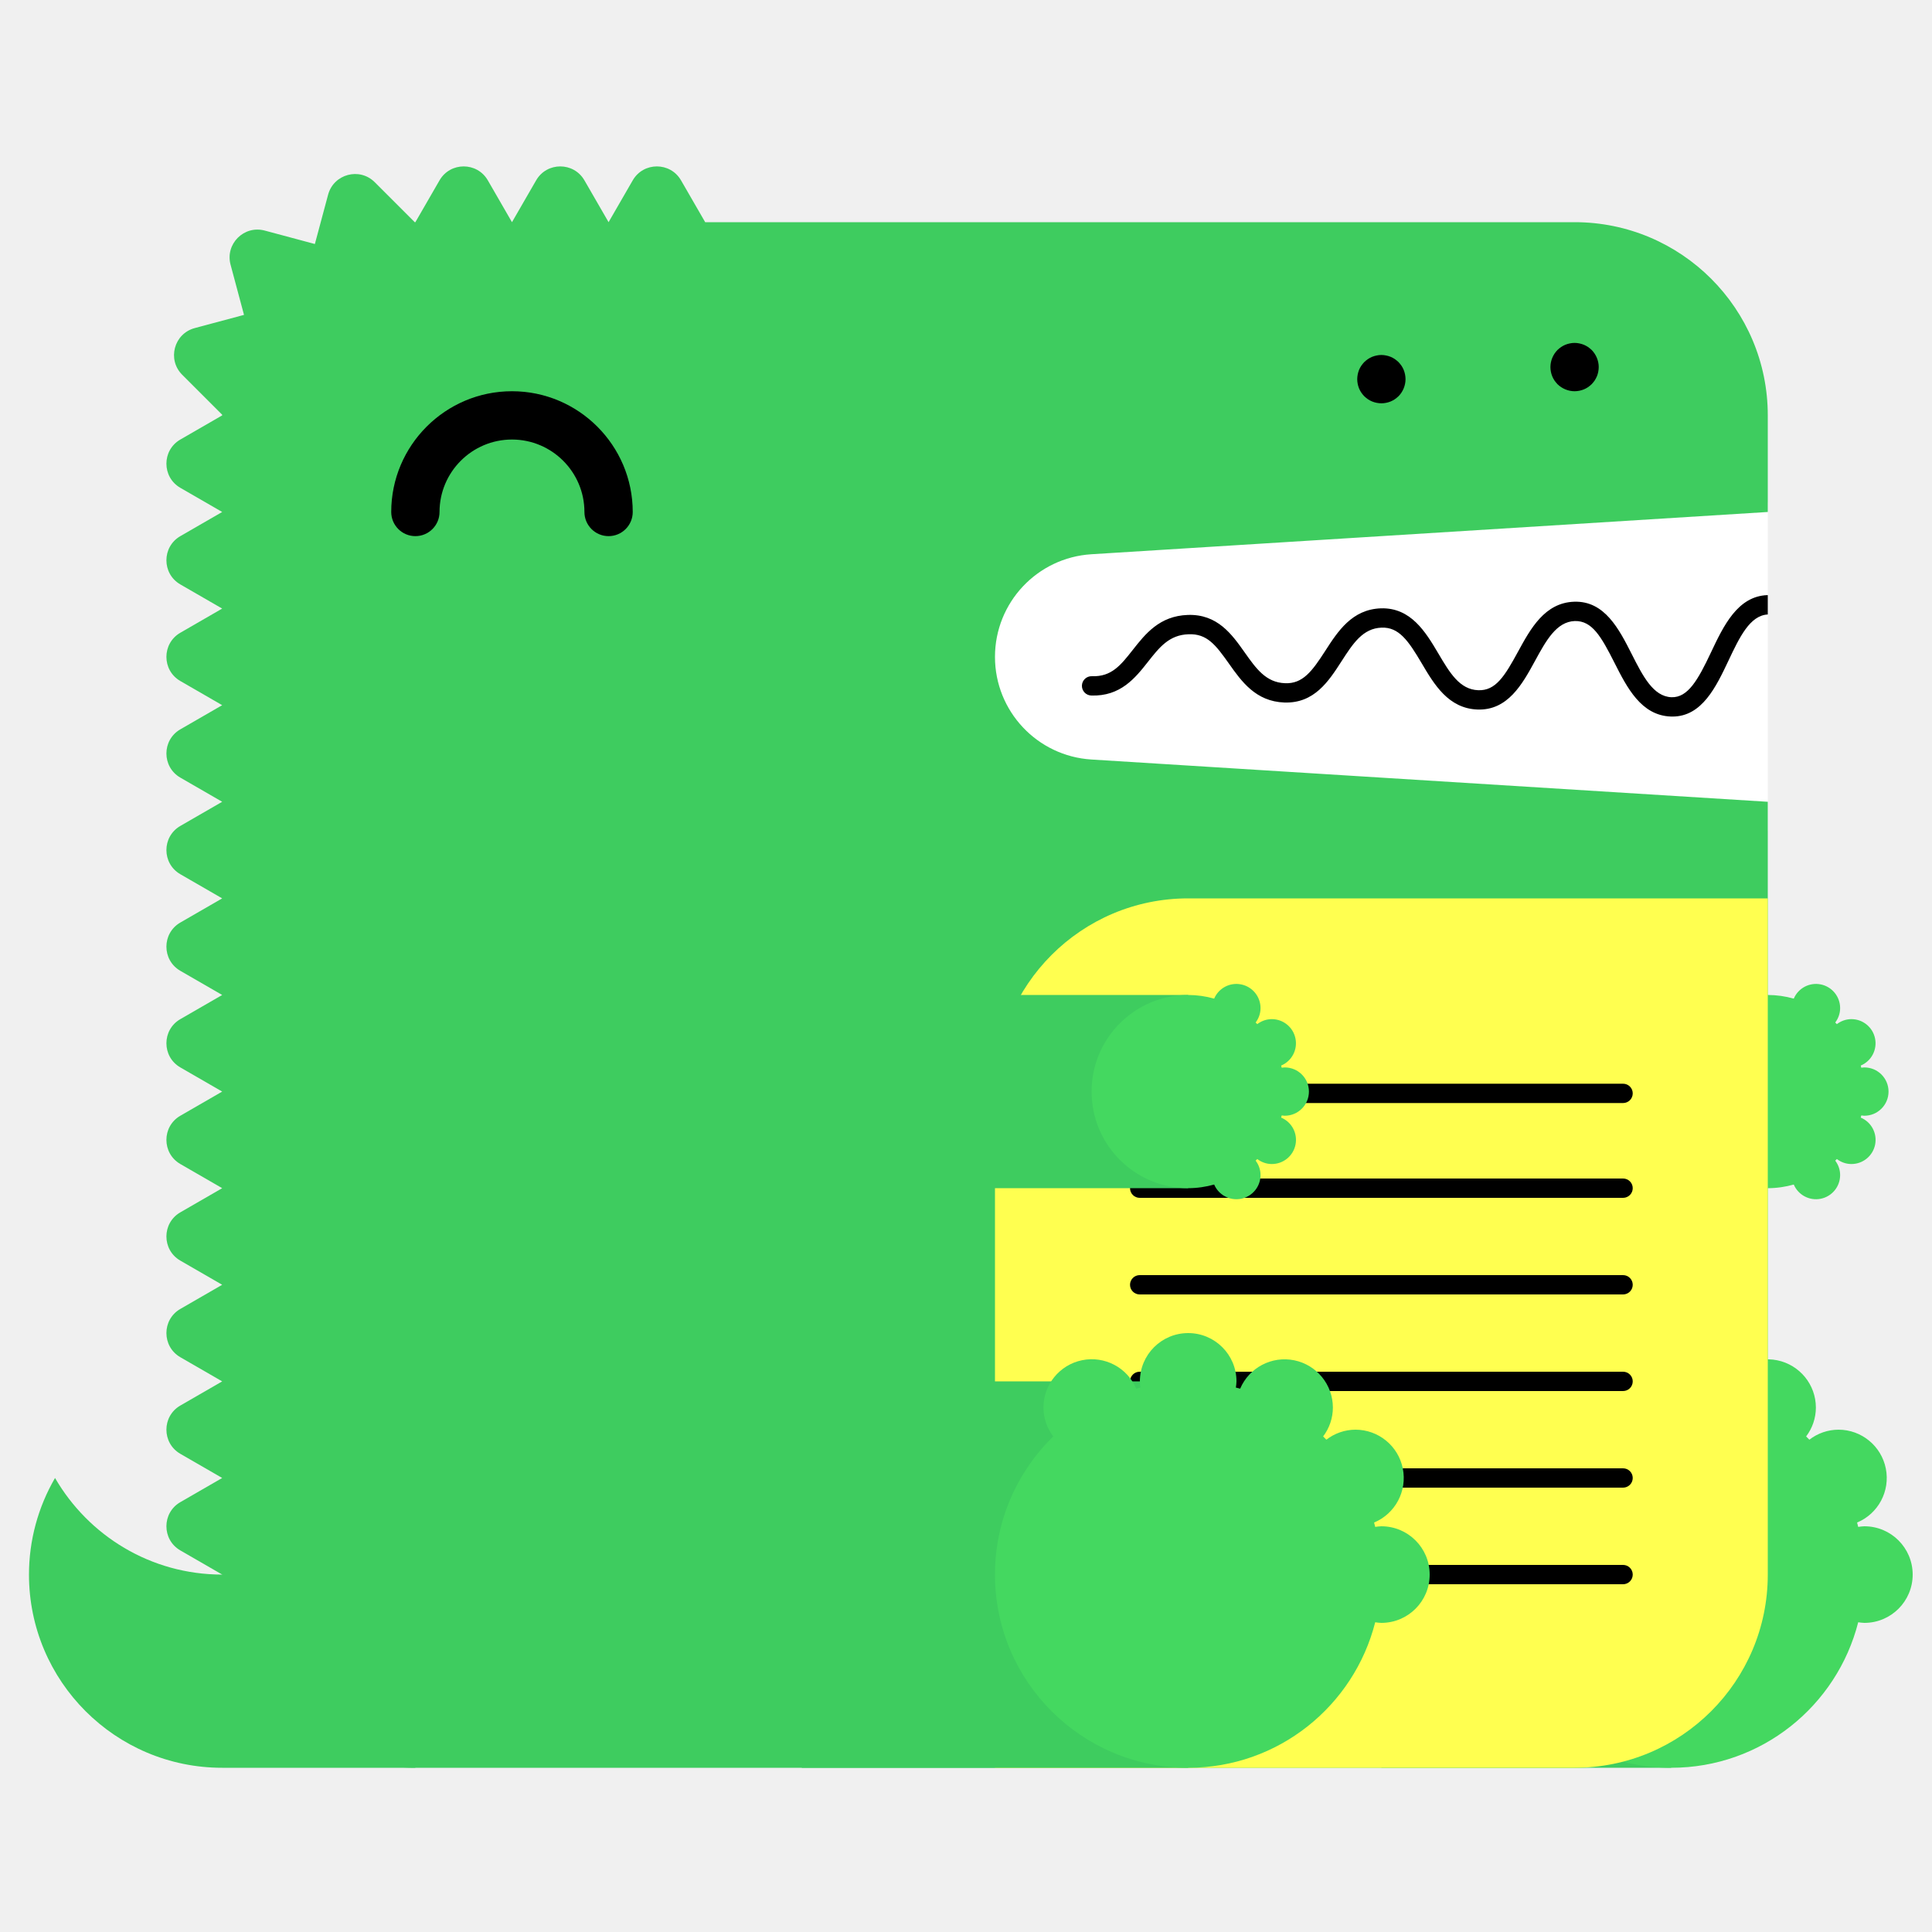
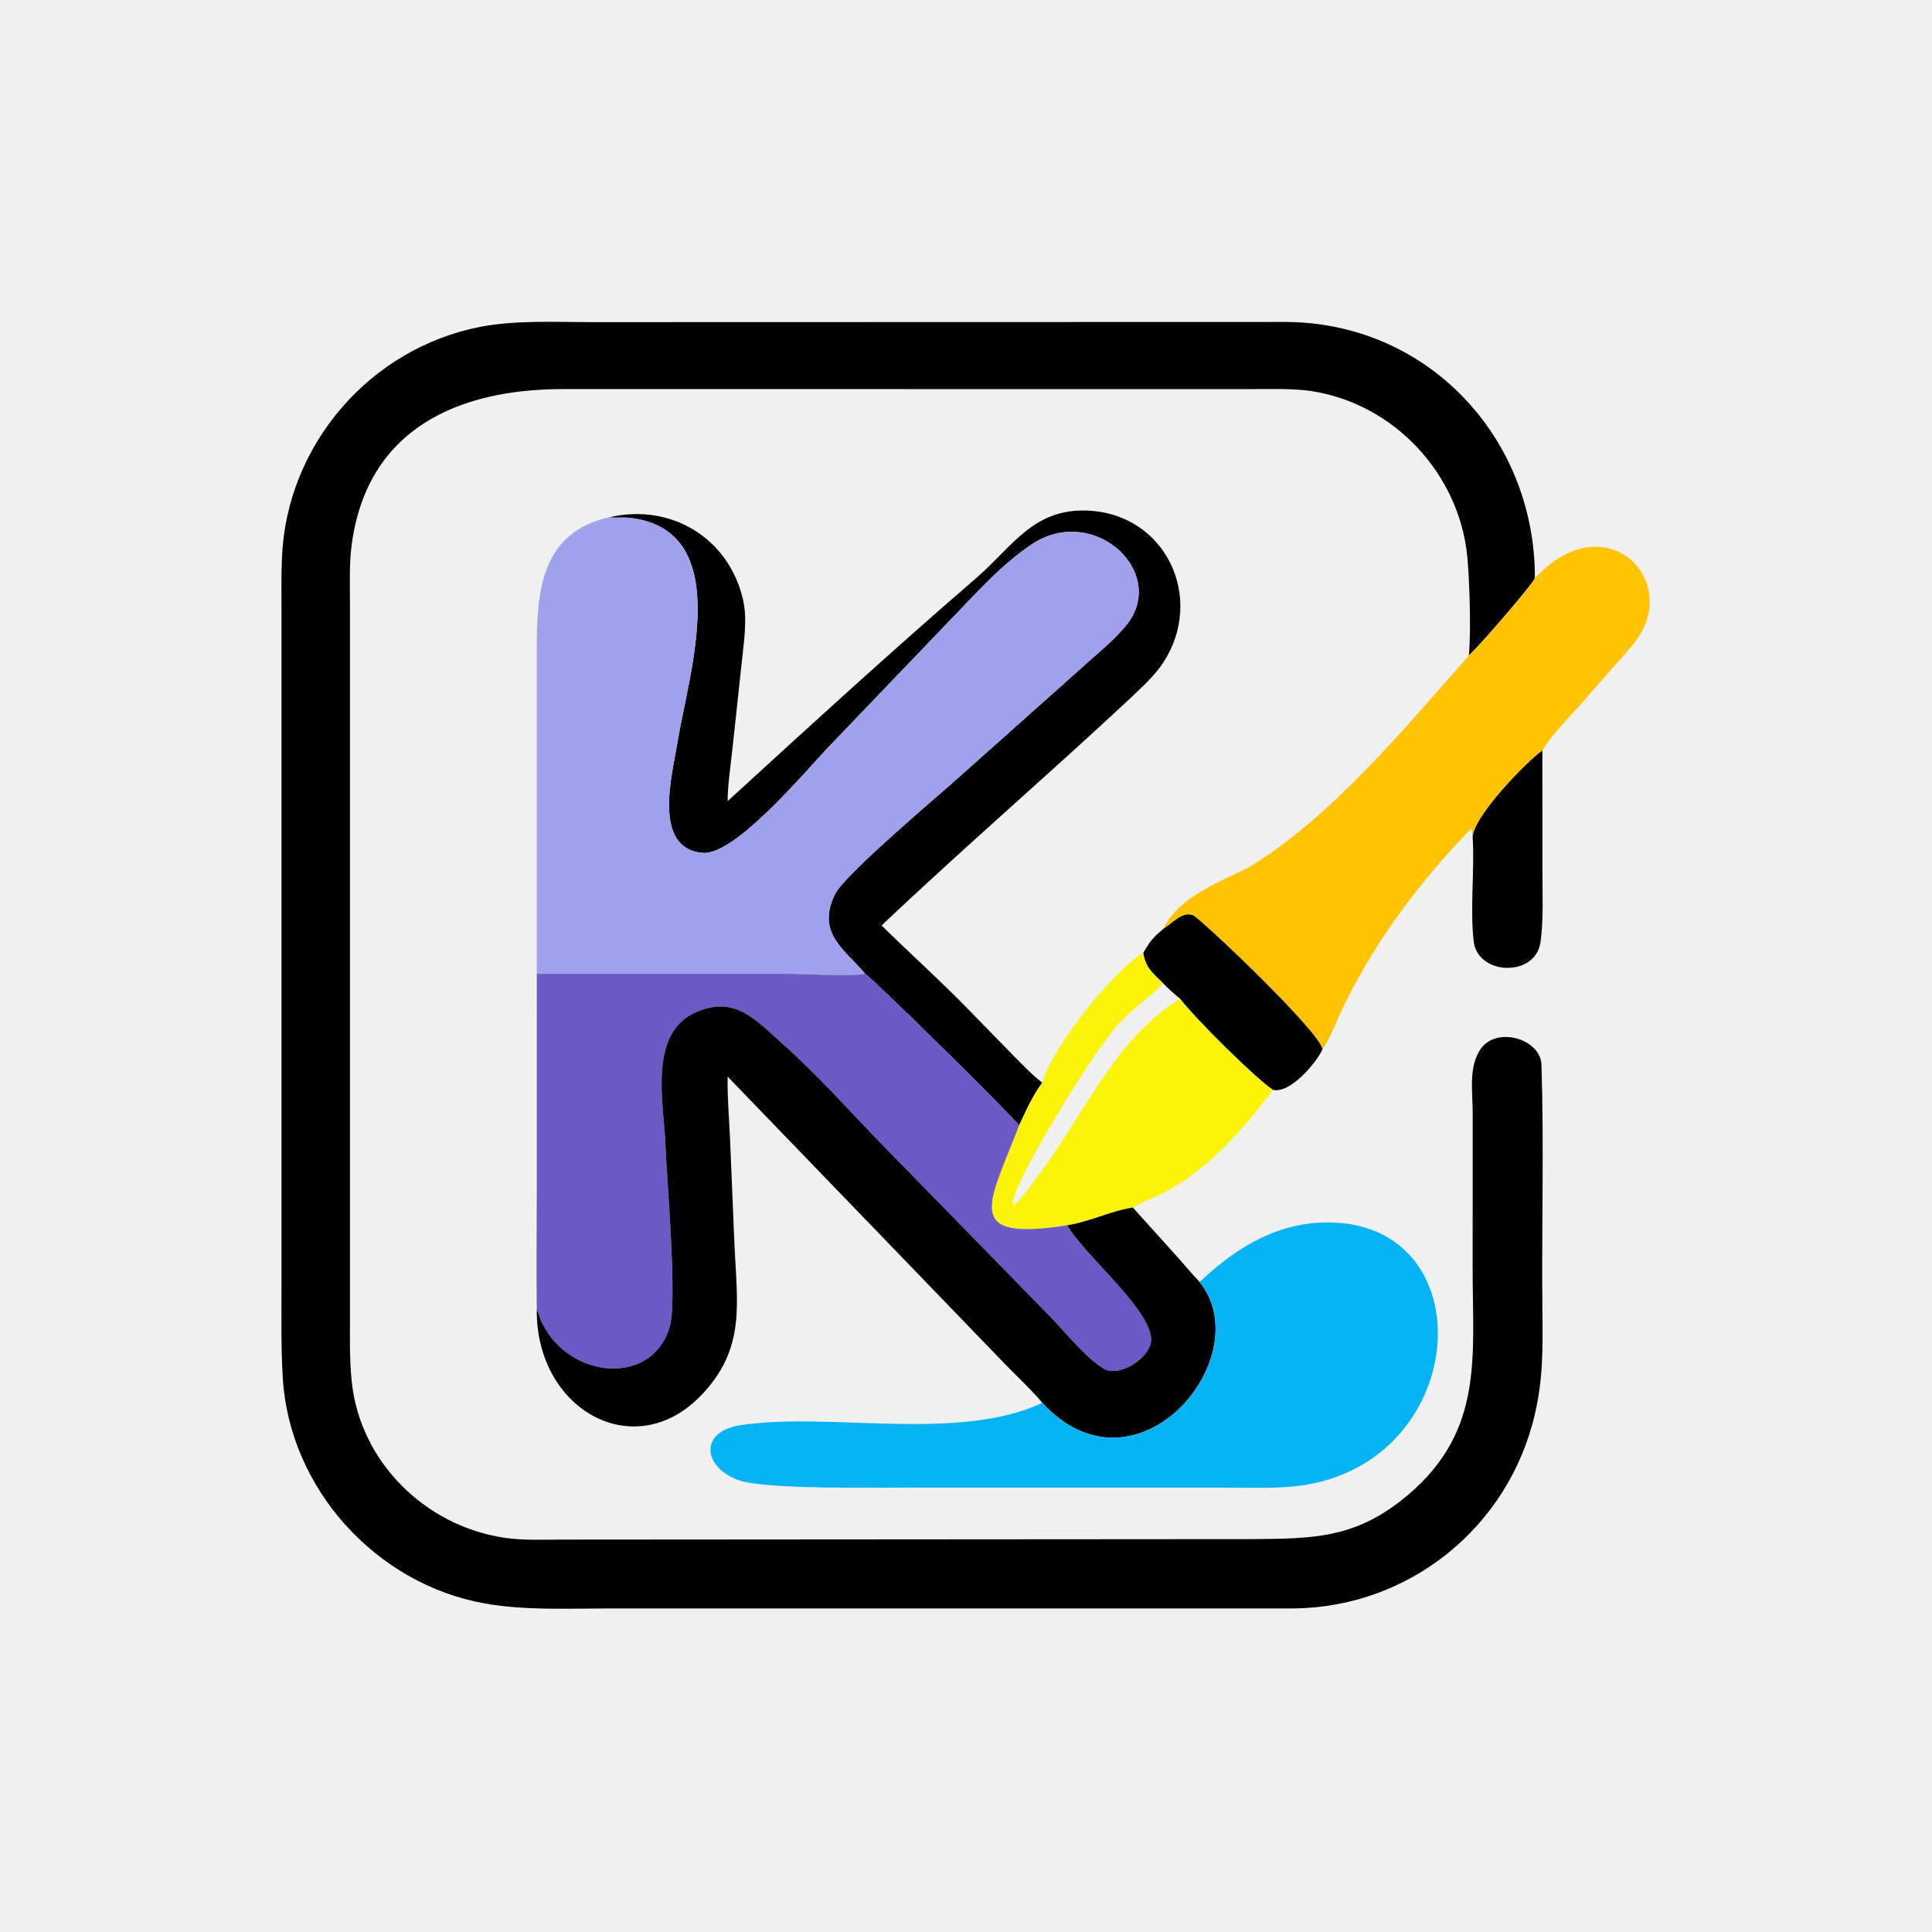
- <svg xmlns="http://www.w3.org/2000/svg" width="200" height="200" viewBox="0 0 200 200">
-   <g fill="none" fill-rule="evenodd">
-     <path fill="#FFF" d="M99 52h84v34H99z" />
-     <path d="M23 163c-7.398 0-13.843-4.027-17.303-10A19.886 19.886 0 0 0 3 163c0 11.046 8.954 20 20 20h20v-20H23z" fill="#3ECC5F" />
-     <path d="M112.98 57.376L183 53V43c0-11.046-8.954-20-20-20H73l-2.5-4.33c-1.112-1.925-3.889-1.925-5 0L63 23l-2.5-4.33c-1.111-1.925-3.889-1.925-5 0L53 23l-2.5-4.33c-1.111-1.925-3.889-1.925-5 0L43 23c-.022 0-.042.003-.065.003l-4.142-4.141c-1.57-1.571-4.252-.853-4.828 1.294l-1.369 5.104-5.192-1.392c-2.148-.575-4.111 1.389-3.535 3.536l1.39 5.193-5.102 1.367c-2.148.576-2.867 3.259-1.296 4.83l4.142 4.142c0 .021-.003.042-.003.064l-4.33 2.5c-1.925 1.111-1.925 3.889 0 5L23 53l-4.33 2.5c-1.925 1.111-1.925 3.889 0 5L23 63l-4.33 2.5c-1.925 1.111-1.925 3.889 0 5L23 73l-4.33 2.5c-1.925 1.111-1.925 3.889 0 5L23 83l-4.33 2.5c-1.925 1.111-1.925 3.889 0 5L23 93l-4.33 2.5c-1.925 1.111-1.925 3.889 0 5L23 103l-4.33 2.5c-1.925 1.111-1.925 3.889 0 5L23 113l-4.33 2.5c-1.925 1.111-1.925 3.889 0 5L23 123l-4.33 2.5c-1.925 1.111-1.925 3.889 0 5L23 133l-4.33 2.5c-1.925 1.111-1.925 3.889 0 5L23 143l-4.33 2.5c-1.925 1.111-1.925 3.889 0 5L23 153l-4.33 2.5c-1.925 1.111-1.925 3.889 0 5L23 163c0 11.046 8.954 20 20 20h120c11.046 0 20-8.954 20-20V83l-70.02-4.376A10.645 10.645 0 0 1 103 68c0-5.621 4.37-10.273 9.98-10.624" fill="#3ECC5F" />
-     <path fill="#3ECC5F" d="M143 183h30v-40h-30z" />
-     <path d="M193 158c-.219 0-.428.037-.639.064-.038-.15-.074-.301-.116-.451A5 5 0 0 0 190.32 148a4.96 4.96 0 0 0-3.016 1.036 26.531 26.531 0 0 0-.335-.336 4.955 4.955 0 0 0 1.011-2.987 5 5 0 0 0-9.599-1.959c-.148-.042-.297-.077-.445-.115.027-.211.064-.42.064-.639a5 5 0 0 0-5-5 5 5 0 0 0-5 5c0 .219.037.428.064.639-.148.038-.297.073-.445.115a4.998 4.998 0 0 0-9.599 1.959c0 1.125.384 2.151 1.011 2.987-3.717 3.632-6.031 8.693-6.031 14.3 0 11.046 8.954 20 20 20 9.339 0 17.16-6.41 19.361-15.064.211.027.42.064.639.064a5 5 0 0 0 5-5 5 5 0 0 0-5-5" fill="#44D860" />
-     <path fill="#3ECC5F" d="M153 123h30v-20h-30z" />
-     <path d="M193 115.5a2.5 2.5 0 1 0 0-5c-.109 0-.214.019-.319.032-.02-.075-.037-.15-.058-.225a2.501 2.501 0 0 0-.963-4.807c-.569 0-1.088.197-1.508.518a6.653 6.653 0 0 0-.168-.168c.314-.417.506-.931.506-1.494a2.5 2.5 0 0 0-4.8-.979A9.987 9.987 0 0 0 183 103c-5.522 0-10 4.478-10 10s4.478 10 10 10c.934 0 1.833-.138 2.69-.377a2.5 2.5 0 0 0 4.8-.979c0-.563-.192-1.077-.506-1.494.057-.055.113-.111.168-.168.42.321.939.518 1.508.518a2.5 2.5 0 0 0 .963-4.807c.021-.074.038-.15.058-.225.105.013.21.032.319.032" fill="#44D860" />
-     <path d="M63 55.5a2.5 2.5 0 0 1-2.5-2.5c0-4.136-3.364-7.5-7.5-7.5s-7.5 3.364-7.5 7.5a2.5 2.5 0 1 1-5 0c0-6.893 5.607-12.5 12.5-12.5S65.5 46.107 65.5 53a2.5 2.5 0 0 1-2.5 2.5" fill="#000" />
-     <path d="M103 183h60c11.046 0 20-8.954 20-20V93h-60c-11.046 0-20 8.954-20 20v70z" fill="#FFFF50" />
-     <path d="M168.02 124h-50.04a1 1 0 1 1 0-2h50.04a1 1 0 1 1 0 2m0 20h-50.04a1 1 0 1 1 0-2h50.04a1 1 0 1 1 0 2m0 20h-50.04a1 1 0 1 1 0-2h50.04a1 1 0 1 1 0 2m0-49.814h-50.04a1 1 0 1 1 0-2h50.04a1 1 0 1 1 0 2m0 19.814h-50.04a1 1 0 1 1 0-2h50.04a1 1 0 1 1 0 2m0 20h-50.04a1 1 0 1 1 0-2h50.04a1 1 0 1 1 0 2M183 61.611c-.012 0-.022-.006-.034-.005-3.09.105-4.552 3.196-5.842 5.923-1.346 2.85-2.387 4.703-4.093 4.647-1.889-.068-2.969-2.202-4.113-4.46-1.314-2.594-2.814-5.536-5.963-5.426-3.046.104-4.513 2.794-5.807 5.167-1.377 2.528-2.314 4.065-4.121 3.994-1.927-.07-2.951-1.805-4.136-3.813-1.321-2.236-2.848-4.75-5.936-4.664-2.994.103-4.465 2.385-5.763 4.4-1.373 2.13-2.335 3.428-4.165 3.351-1.973-.07-2.992-1.51-4.171-3.177-1.324-1.873-2.816-3.993-5.895-3.89-2.928.1-4.399 1.97-5.696 3.618-1.232 1.564-2.194 2.802-4.229 2.724a1 1 0 0 0-.072 2c3.017.101 4.545-1.8 5.872-3.487 1.177-1.496 2.193-2.787 4.193-2.855 1.926-.082 2.829 1.115 4.195 3.045 1.297 1.834 2.769 3.914 5.731 4.021 3.103.104 4.596-2.215 5.918-4.267 1.182-1.834 2.202-3.417 4.15-3.484 1.793-.067 2.769 1.35 4.145 3.681 1.297 2.197 2.766 4.686 5.787 4.796 3.125.108 4.634-2.62 5.949-5.035 1.139-2.088 2.214-4.06 4.119-4.126 1.793-.042 2.728 1.595 4.111 4.33 1.292 2.553 2.757 5.445 5.825 5.556l.169.003c3.064 0 4.518-3.075 5.805-5.794 1.139-2.41 2.217-4.68 4.067-4.773v-2z" fill="#000" />
-     <path fill="#3ECC5F" d="M83 183h40v-40H83z" />
-     <path d="M143 158c-.219 0-.428.037-.639.064-.038-.15-.074-.301-.116-.451A5 5 0 0 0 140.32 148a4.96 4.96 0 0 0-3.016 1.036 26.531 26.531 0 0 0-.335-.336 4.955 4.955 0 0 0 1.011-2.987 5 5 0 0 0-9.599-1.959c-.148-.042-.297-.077-.445-.115.027-.211.064-.42.064-.639a5 5 0 0 0-5-5 5 5 0 0 0-5 5c0 .219.037.428.064.639-.148.038-.297.073-.445.115a4.998 4.998 0 0 0-9.599 1.959c0 1.125.384 2.151 1.011 2.987-3.717 3.632-6.031 8.693-6.031 14.3 0 11.046 8.954 20 20 20 9.339 0 17.16-6.41 19.361-15.064.211.027.42.064.639.064a5 5 0 0 0 5-5 5 5 0 0 0-5-5" fill="#44D860" />
-     <path fill="#3ECC5F" d="M83 123h40v-20H83z" />
-     <path d="M133 115.5a2.5 2.5 0 1 0 0-5c-.109 0-.214.019-.319.032-.02-.075-.037-.15-.058-.225a2.501 2.501 0 0 0-.963-4.807c-.569 0-1.088.197-1.508.518a6.653 6.653 0 0 0-.168-.168c.314-.417.506-.931.506-1.494a2.5 2.5 0 0 0-4.8-.979A9.987 9.987 0 0 0 123 103c-5.522 0-10 4.478-10 10s4.478 10 10 10c.934 0 1.833-.138 2.69-.377a2.5 2.5 0 0 0 4.8-.979c0-.563-.192-1.077-.506-1.494.057-.055.113-.111.168-.168.42.321.939.518 1.508.518a2.5 2.5 0 0 0 .963-4.807c.021-.074.038-.15.058-.225.105.013.21.032.319.032" fill="#44D860" />
-     <path d="M143 41.75c-.16 0-.33-.02-.49-.05a2.52 2.52 0 0 1-.47-.14c-.15-.06-.29-.14-.431-.23-.13-.09-.259-.2-.38-.31-.109-.12-.219-.24-.309-.38s-.17-.28-.231-.43a2.619 2.619 0 0 1-.189-.96c0-.16.02-.33.05-.49.03-.16.08-.31.139-.47.061-.15.141-.29.231-.43.09-.13.2-.26.309-.38.121-.11.25-.22.38-.31.141-.09.281-.17.431-.23.149-.06.31-.11.47-.14.32-.07.65-.07.98 0 .159.03.32.08.47.14.149.06.29.14.43.23.13.09.259.2.38.31.11.12.22.25.31.38.09.14.17.28.23.43.06.16.11.31.14.47.029.16.05.33.05.49 0 .66-.271 1.31-.73 1.77-.121.11-.25.22-.38.31-.14.09-.281.17-.43.23a2.565 2.565 0 0 1-.96.19m20-1.25c-.66 0-1.3-.27-1.771-.73a3.802 3.802 0 0 1-.309-.38c-.09-.14-.17-.28-.231-.43a2.619 2.619 0 0 1-.189-.96c0-.66.27-1.3.729-1.77.121-.11.25-.22.38-.31.141-.09.281-.17.431-.23.149-.06.31-.11.47-.14.32-.07.66-.07.98 0 .159.03.32.08.47.14.149.06.29.14.43.23.13.09.259.2.38.31.459.47.73 1.11.73 1.77 0 .16-.021.33-.05.49-.03.16-.08.32-.14.47-.07.15-.14.29-.23.43-.09.13-.2.26-.31.38-.121.11-.25.22-.38.31-.14.09-.281.17-.43.23a2.565 2.565 0 0 1-.96.19" fill="#000" />
-   </g>
+ <svg xmlns="http://www.w3.org/2000/svg" width="1024" height="1024" viewBox="0 0 1024 1024">
+   <path transform="scale(2 2)" d="M389.25 173.728C389.903 167.549 389.426 153.563 388.852 147.573C386.753 125.643 369.551 107.107 347.76 103.681C342.696 102.885 336.562 103.119 331.39 103.121L149.024 103.113C121.618 103.131 97.209 113.506 93.178 144.542C92.54 149.453 92.741 154.505 92.742 159.419L92.744 349.489C92.739 355.244 92.622 360.363 93.218 366.145C95.413 387.44 112.71 404.412 133.667 407.521C138.657 408.262 143.857 408.018 148.929 408.012L331.453 407.886C348.309 407.756 359.595 407.761 373.393 395.946C393.235 378.955 390.265 359.524 390.268 336.199L390.28 294.896C390.279 289.524 389.148 282.881 392.259 278.181C396.514 271.754 408.293 275.317 408.508 282.164C409.187 303.736 408.519 325.679 408.753 347.304C408.862 357.313 408.953 365.373 406.735 374.862C399.752 404.743 373.48 425.959 342.801 426.252L160.577 426.259C149.906 426.264 138.974 426.801 128.448 424.927C99.704 419.809 76.796 394.589 74.959 365.393C74.443 357.186 74.596 349.184 74.603 340.952L74.605 162.175C74.576 157.365 74.52 152.511 74.723 147.74C75.956 117.865 98.072 92.246 127.424 86.589C136.69 84.803 147.5 85.368 157.005 85.373L340.443 85.326C378.164 85.307 406.858 115.852 406.764 153.247C405.606 155.482 392.57 170.633 389.25 173.728Z" />
+   <path transform="scale(2 2)" d="M161.455 137.083C177.68 133.302 193.071 142.432 196.9 158.866C198.104 164.034 197.145 169.938 196.609 175.202L194.072 198.707C193.674 202.306 192.759 208.974 192.836 212.305C214.612 192.383 236.306 172.512 258.662 153.232C268.1 145.092 273.77 134.713 288.171 135.307C309.054 136.168 319.421 158.6 308.253 175.619C305.938 179.164 302.582 182.108 299.556 185.032C277.831 205.32 255.183 224.815 233.624 245.263C240.899 252.416 248.419 259.167 255.603 266.459L268.528 279.712C271.029 282.227 273.4 284.769 276.214 286.926C273.492 290.663 272.044 294.106 270.072 298.259C268.05 295.479 231.445 259.414 229.274 258.069C224.087 251.729 216.127 247.432 221.315 236.917C223.913 231.649 249.343 210.326 254.788 205.377L288.858 175.006C292.137 172.094 295.504 169.276 298.326 165.888C309.938 151.946 289.985 133.25 273.449 144.231C265.109 149.769 258.291 157.692 251.319 164.829L219.226 198.32C213.521 204.317 194.788 226.786 186.179 226.023C172.716 224.831 178.214 204.996 179.53 196.809C182.436 178.726 195.172 140.286 166.718 137.227C164.984 137.04 163.493 137.28 161.703 137.109L161.455 137.083Z" />
+   <path fill="#9FA1EB" transform="scale(2 2)" d="M142.255 258.069L142.251 171.867C142.255 157.184 143.169 141.148 161.455 137.083L161.703 137.109C163.493 137.28 164.984 137.04 166.718 137.227C195.172 140.286 182.436 178.726 179.53 196.809C178.214 204.996 172.716 224.831 186.179 226.023C194.788 226.786 213.521 204.317 219.226 198.32L251.319 164.829C258.291 157.692 265.109 149.769 273.449 144.231C289.985 133.25 309.938 151.946 298.326 165.888C295.504 169.276 292.137 172.094 288.858 175.006L254.788 205.377C249.343 210.326 223.913 231.649 221.315 236.917C216.127 247.432 224.087 251.729 229.274 258.069C226.067 258.797 212.027 258.054 208.082 258.055L142.255 258.069Z" />
+   <path fill="#FEC302" transform="scale(2 2)" d="M406.764 153.247C422.745 135.875 440.281 148.71 436.73 163.253C435.487 168.343 431.773 172.027 428.407 175.838L418.239 187.385C415.177 190.806 410.984 195.049 408.75 198.912C404.927 201.457 390.12 216.64 390.277 222.057L390.054 219.733L389.822 219.636C375.916 233.918 363.024 251.249 354.805 269.383C353.584 272.076 352.181 275.724 350.494 278.047C349.406 272.977 317.86 243.162 316.16 242.561C313.107 241.482 310.663 244.826 308.296 246.134C312.103 237.923 323.322 233.567 330.689 229.996C352.48 216.983 372.576 192.608 389.25 173.728C392.57 170.633 405.606 155.482 406.764 153.247Z" />
+   <path transform="scale(2 2)" d="M390.277 222.057C390.12 216.64 404.927 201.457 408.75 198.912L408.765 231.838C408.763 237.623 409.057 244.077 408.239 249.724C406.888 259.058 391.605 258.519 390.552 249.486C389.529 240.703 390.812 230.851 390.277 222.057Z" />
+   <path transform="scale(2 2)" d="M302.972 252.532C304.706 249.445 305.633 248.435 308.296 246.134C310.663 244.826 313.107 241.482 316.16 242.561C317.86 243.162 349.406 272.977 350.494 278.047C348.772 281.827 341.812 289.914 337.317 288.82C332.57 285.643 316.859 270.085 312.749 264.689C310.996 263.264 309.905 262.24 308.296 260.641C305.454 257.822 303.563 256.488 302.972 252.532Z" />
+   <path fill="#FBF408" transform="scale(2 2)" d="M276.214 286.926C278.57 277.905 295.025 257.166 302.972 252.532C303.563 256.488 305.454 257.822 308.296 260.641L308.066 260.865C303.582 265.178 299.672 267.575 295.352 272.643C288.516 280.665 268.366 313.724 268.352 318.989C268.346 321.462 276.279 309.952 276.792 309.247C287.793 294.148 296.104 274.832 312.749 264.689C316.859 270.085 332.57 285.643 337.317 288.82C328.935 300.199 318.105 312.167 305.033 317.687C303.664 318.265 301.473 319.266 300.219 320.021C294.361 320.908 288.798 323.789 282.83 324.707C254.87 329.124 262.006 319.122 270.072 298.259C272.044 294.106 273.492 290.663 276.214 286.926Z" />
+   <path fill="#6B59C5" transform="scale(2 2)" d="M229.274 258.069C231.445 259.414 268.05 295.479 270.072 298.259C262.006 319.122 254.87 329.124 282.83 324.707C287.251 332.666 306.802 348.404 304.941 356.069C303.872 360.488 296.428 364.958 292.571 362.753C287.949 360.109 282.16 352.875 278.356 348.971L234.034 303.604C225.184 294.519 216.86 285.029 207.321 276.575C200.424 270.464 194.948 263.75 184.615 268.164C171.606 273.721 175.944 292.409 176.349 303.367C176.661 311.795 179.533 344.641 177.511 351.563C172.831 367.58 150.79 365.467 143.599 350.483C143.089 349.42 142.72 347.916 142.255 347.009C142.119 337.153 142.248 326.977 142.249 317.1L142.255 258.069L208.082 258.055C212.027 258.054 226.067 258.797 229.274 258.069Z" />
+   <path transform="scale(2 2)" d="M282.83 324.707C288.798 323.789 294.361 320.908 300.219 320.021L312.237 333.347C313.989 335.306 316.16 337.936 317.917 339.737C333.888 359.689 301.186 398.844 276.214 371.761C274.128 369.095 268.569 363.796 265.915 361.048L192.836 285.323L192.829 285.575C192.72 290.564 193.228 296.309 193.451 301.419L194.648 330.003C195.323 345.654 197.716 357.511 185.668 369.92C167.977 388.142 141.962 373.517 142.255 347.009C142.72 347.916 143.089 349.42 143.599 350.483C150.79 365.467 172.831 367.58 177.511 351.563C179.533 344.641 176.661 311.795 176.349 303.367C175.944 292.409 171.606 273.721 184.615 268.164C194.948 263.75 200.424 270.464 207.321 276.575C216.86 285.029 225.184 294.519 234.034 303.604L278.356 348.971C282.16 352.875 287.949 360.109 292.571 362.753C296.428 364.958 303.872 360.488 304.941 356.069C306.802 348.404 287.251 332.666 282.83 324.707Z" />
+   <path fill="#06B3F4" transform="scale(2 2)" d="M317.917 339.737C327.699 330.475 338.972 323.599 352.891 323.966C393.108 325.028 389.563 385.806 346.538 393.422C339.557 394.658 330.243 394.235 323.046 394.227L240.144 394.226C232.277 394.224 202.824 394.749 195.833 392.299C186.371 388.982 185.008 379.406 196.264 377.683C219.697 374.095 254.021 382.272 276.214 371.761C301.186 398.844 333.888 359.689 317.917 339.737Z" />
</svg>
